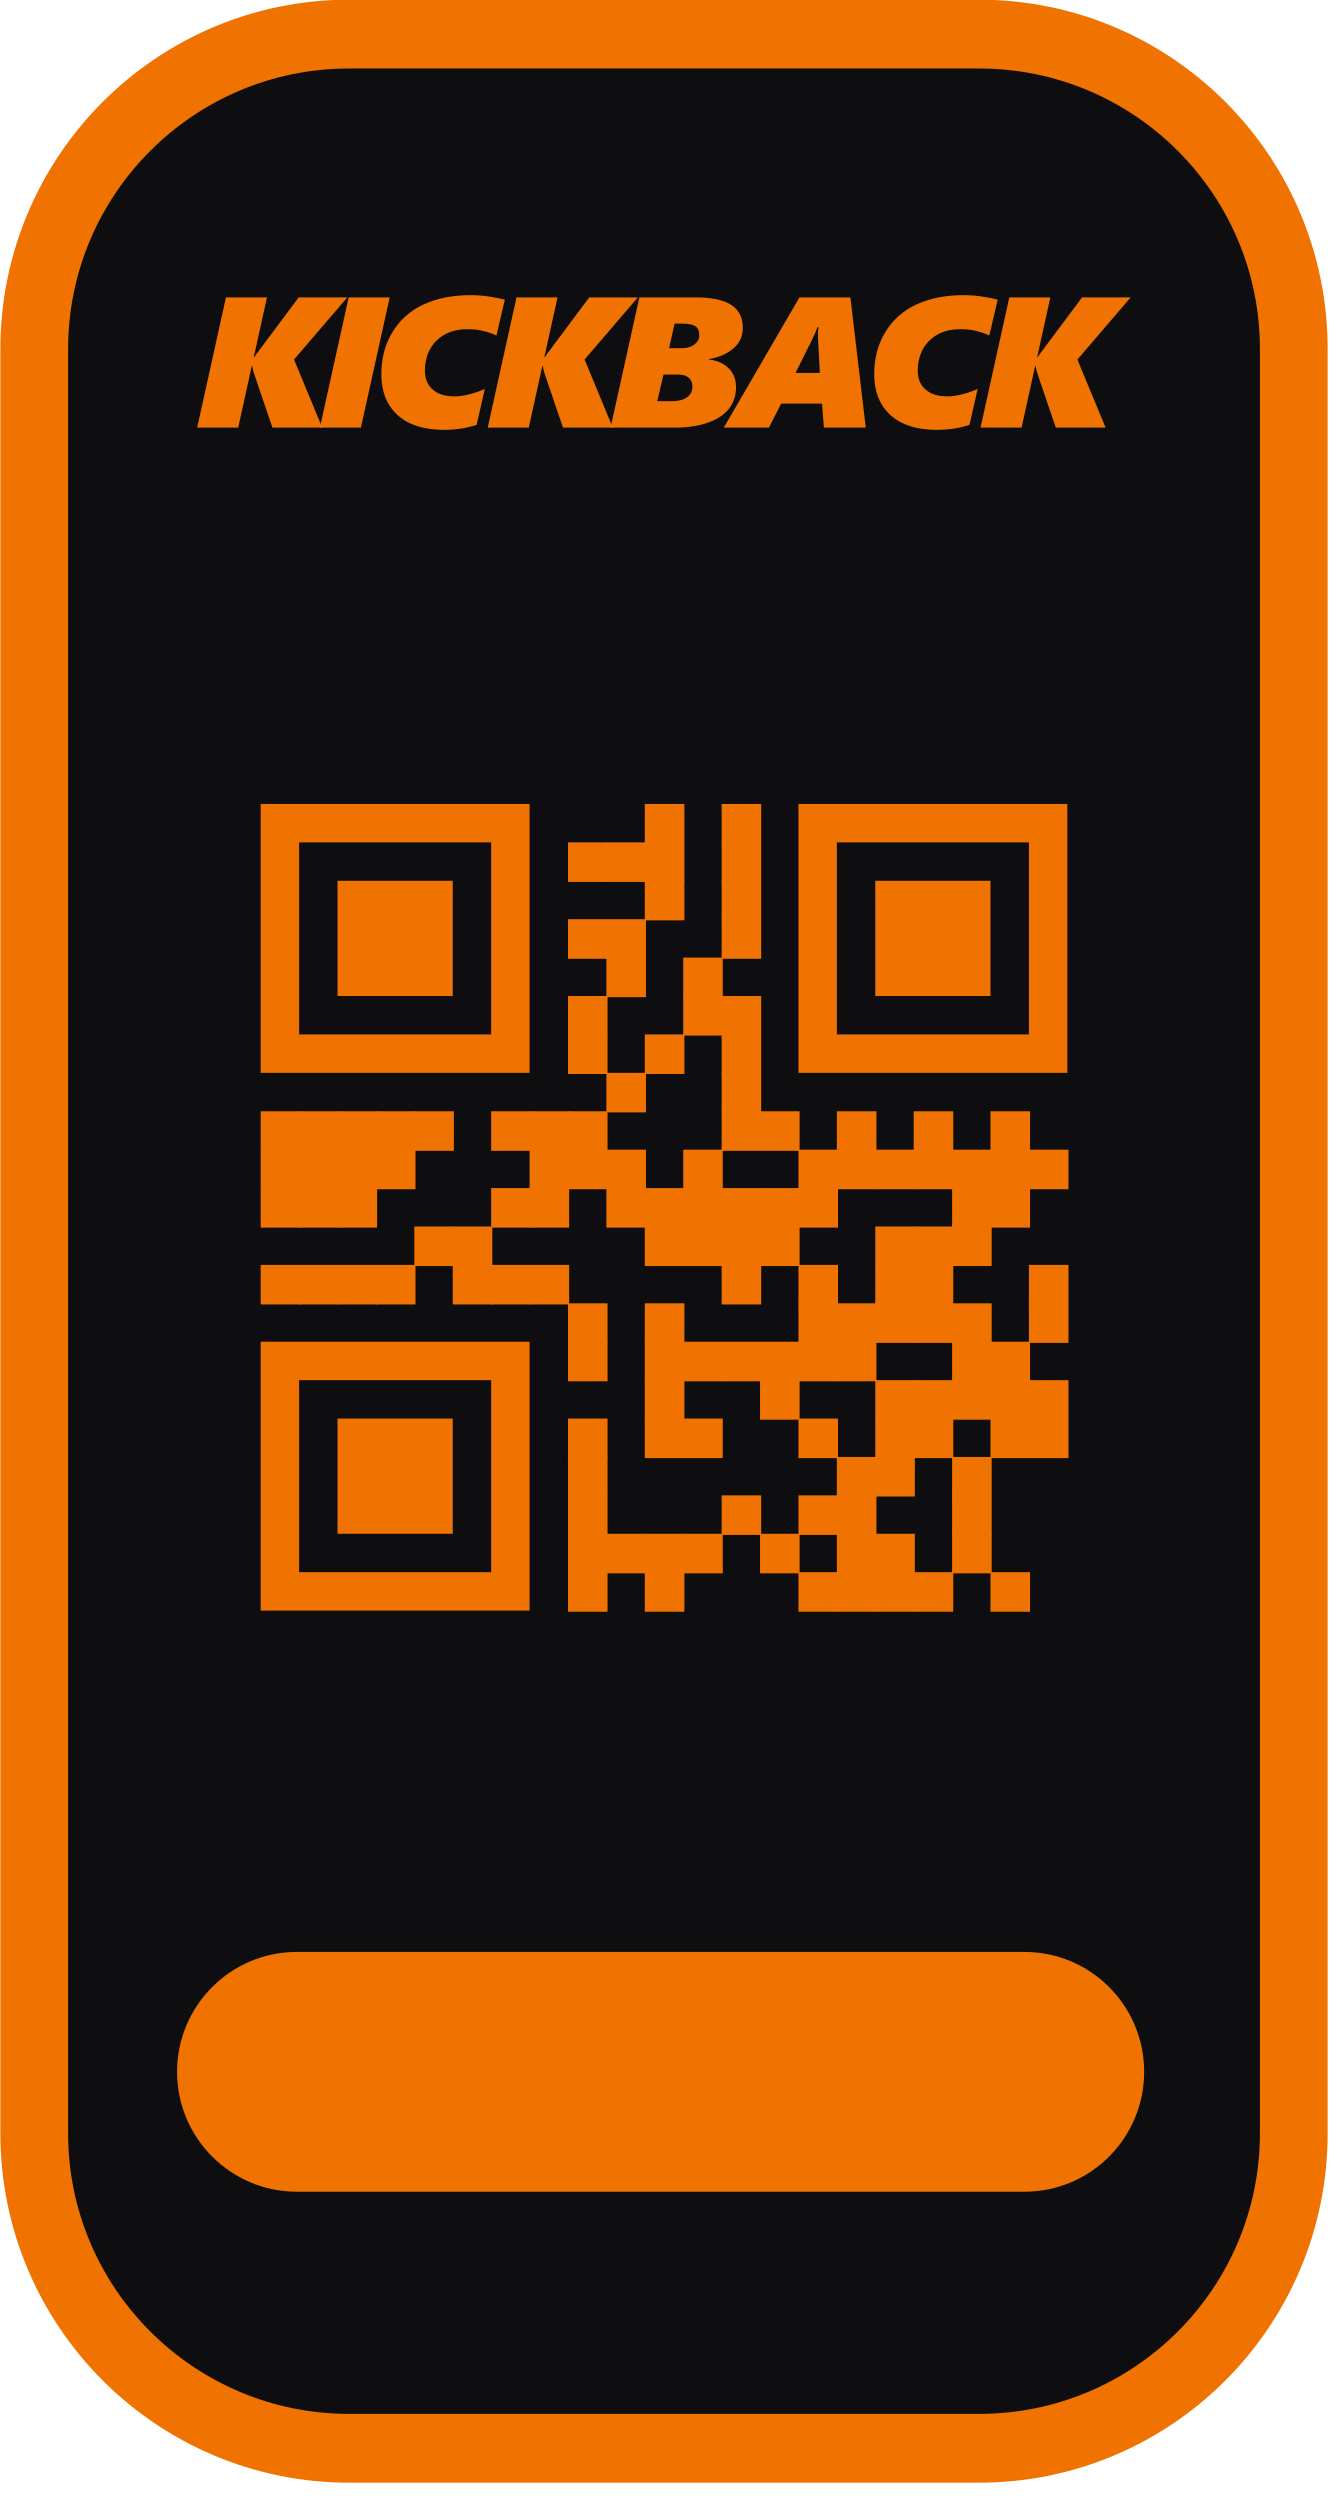
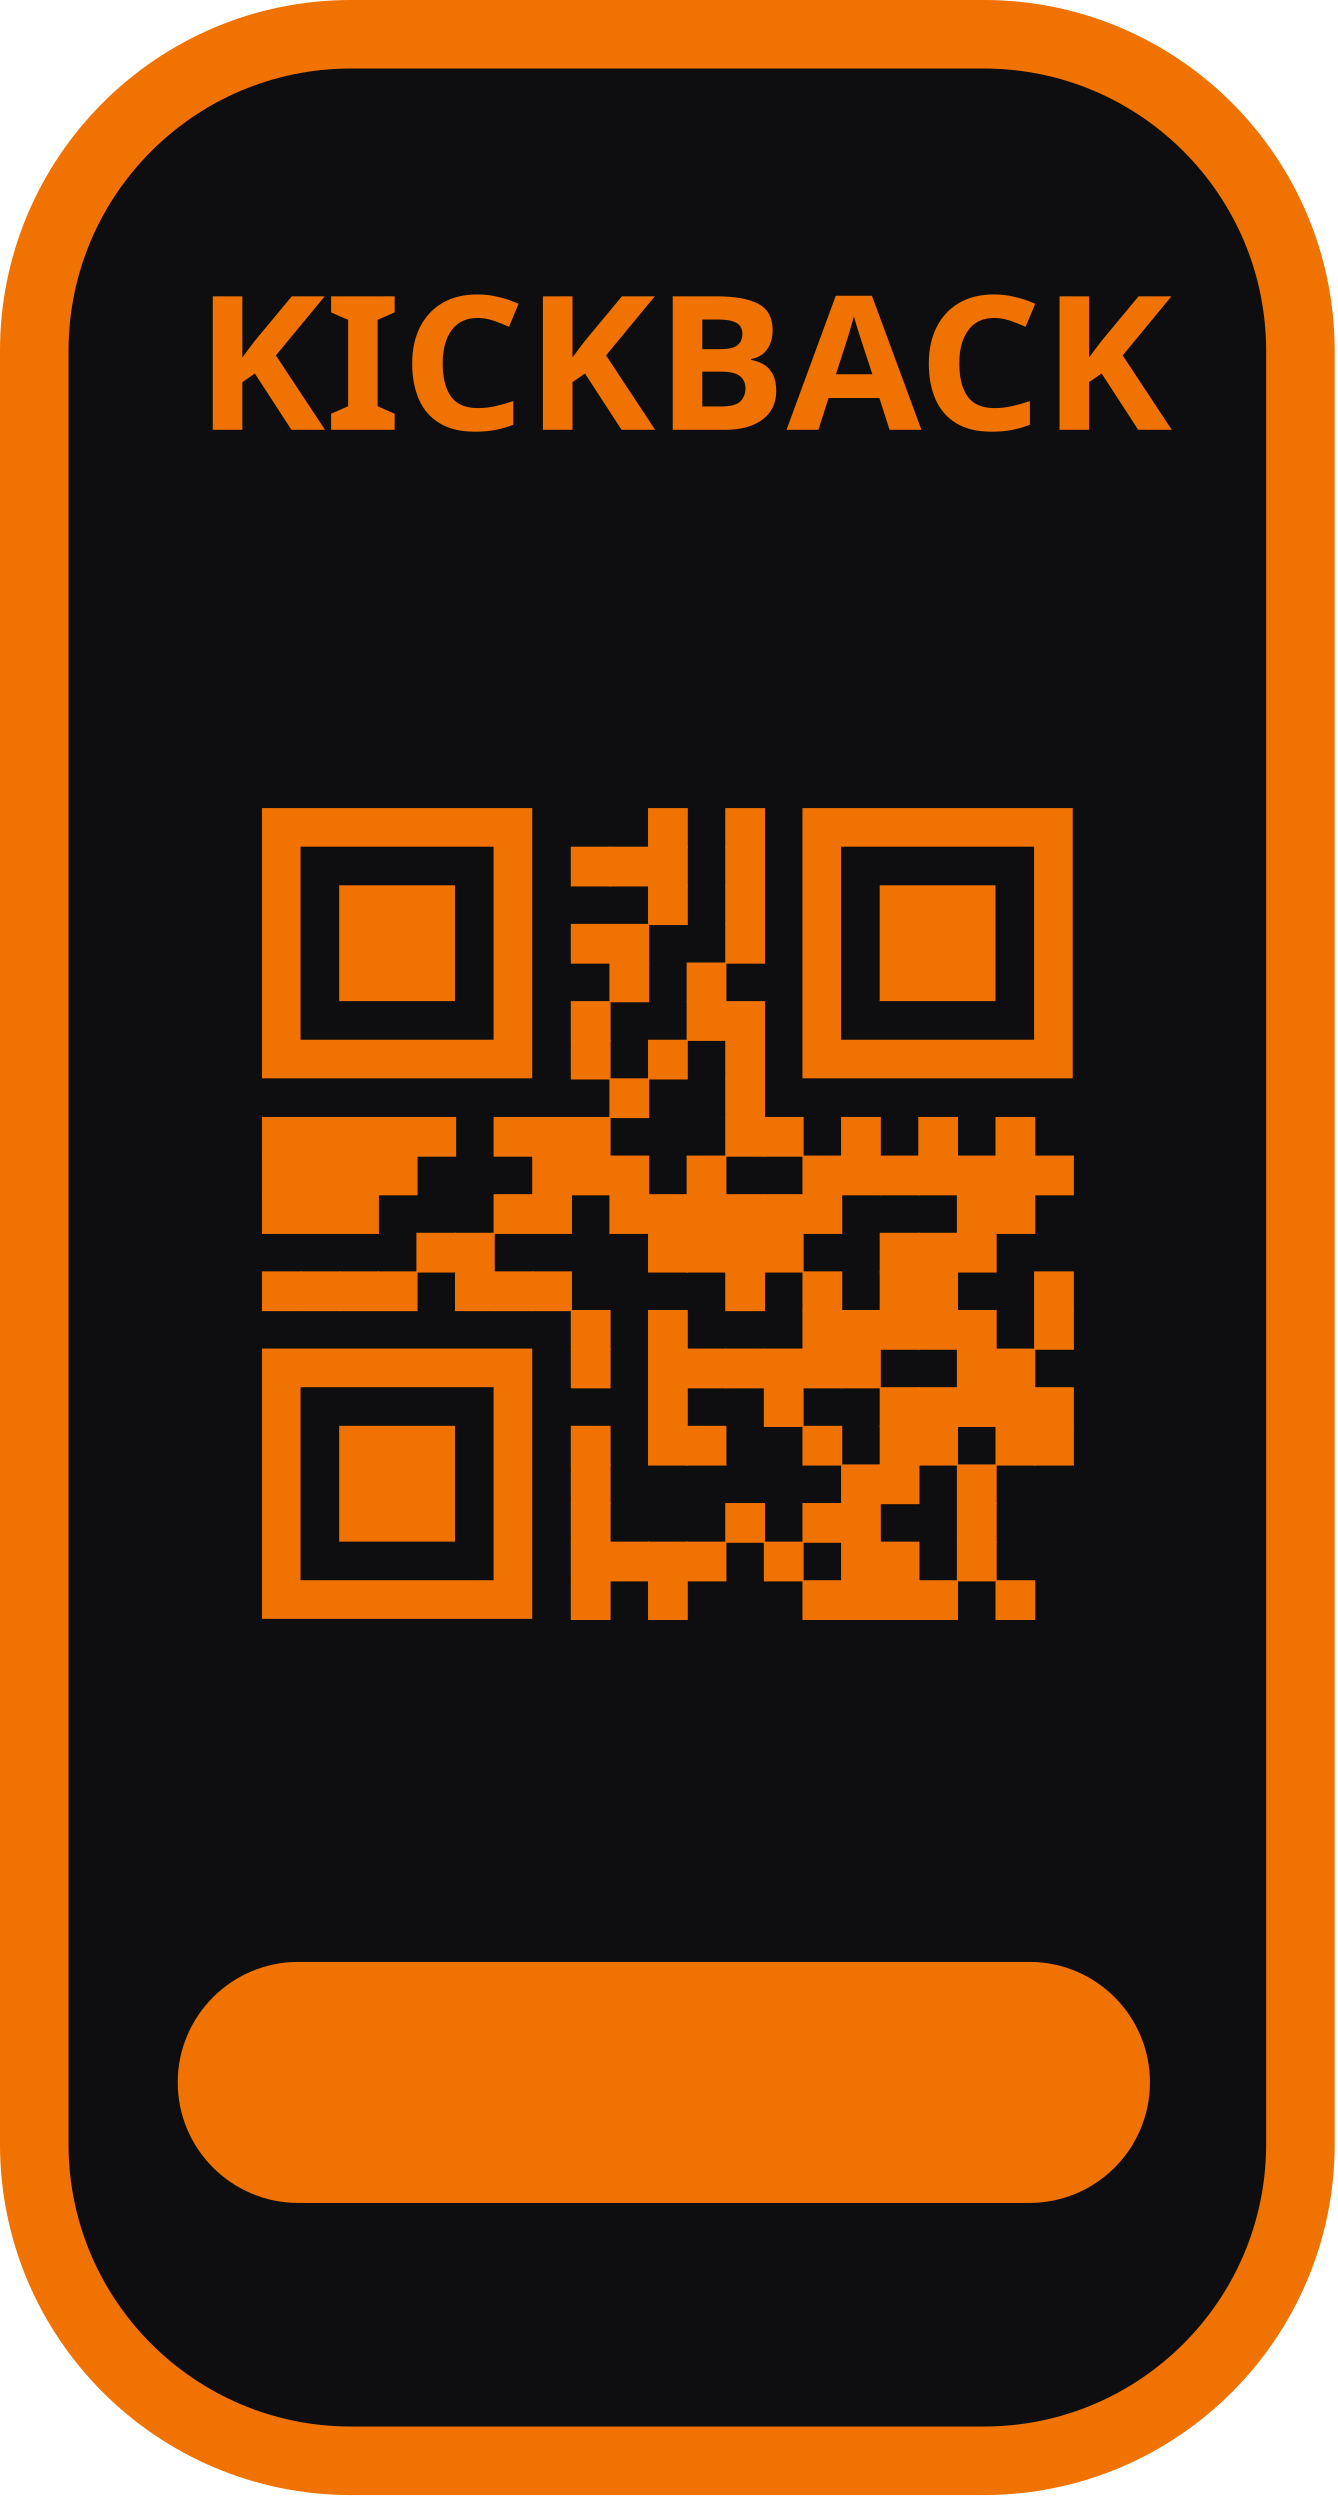
- <svg xmlns="http://www.w3.org/2000/svg" width="100%" height="100%" viewBox="0 0 59 110" version="1.1" xml:space="preserve" style="fill-rule:evenodd;clip-rule:evenodd;stroke-linecap:round;stroke-linejoin:round;stroke-miterlimit:1.5;">
-   <g transform="matrix(1,0,0,1,-1661.19,-556.536)">
-     <g transform="matrix(1,0,0,1,-24.1427,4.1987)">
-       <g transform="matrix(1,0,0,1,413.189,-26.4512)">
-         <g transform="matrix(1,0,0,1.01573,0,-13.304)">
-           <path d="M1329.07,598.042C1329.07,590.513 1322.87,584.4 1315.22,584.4L1287.5,584.4C1279.86,584.4 1273.65,590.513 1273.65,598.042L1273.65,675.337C1273.65,682.866 1279.86,688.979 1287.5,688.979L1315.22,688.979C1322.87,688.979 1329.07,682.866 1329.07,675.337L1329.07,598.042Z" style="fill:rgb(14,14,16);stroke:rgb(240,114,0);stroke-width:2.98px;" />
-         </g>
-         <g transform="matrix(1.01919,0,0,1.13464,-25.1787,-94.5666)">
-           <path d="M1322.29,673.795C1322.29,671.229 1319.98,669.146 1317.12,669.146L1285.71,669.146C1282.86,669.146 1280.54,671.229 1280.54,673.795C1280.54,676.361 1282.86,678.445 1285.71,678.445L1317.12,678.445C1319.98,678.445 1322.29,676.361 1322.29,673.795Z" style="fill:rgb(240,114,0);" />
-         </g>
-         <g id="static-qr-code-1b6e769e5fec1c3baebdc658b007c335.svg" transform="matrix(0.0704204,0,0,0.0704204,1301.36,631.909)">
-           <g transform="matrix(1,0,0,1,-300,-300)">
-             <rect x="0" y="0" width="600" height="600" style="fill:rgb(14,14,16);" />
-             <g>
-               <g transform="matrix(4.12,0,0,4.12,288,48)">
-                 <rect x="0" y="0" width="6" height="6" style="fill:rgb(240,114,0);" />
-               </g>
-               <g transform="matrix(4.12,0,0,4.12,336,48)">
-                 <rect x="0" y="0" width="6" height="6" style="fill:rgb(240,114,0);" />
-               </g>
-               <g transform="matrix(4.12,0,0,4.12,240,72)">
-                 <rect x="0" y="0" width="6" height="6" style="fill:rgb(240,114,0);" />
-               </g>
-               <g transform="matrix(4.12,0,0,4.12,264,72)">
-                 <rect x="0" y="0" width="6" height="6" style="fill:rgb(240,114,0);" />
-               </g>
-               <g transform="matrix(4.12,0,0,4.12,288,72)">
-                 <rect x="0" y="0" width="6" height="6" style="fill:rgb(240,114,0);" />
-               </g>
-               <g transform="matrix(4.12,0,0,4.12,336,72)">
-                 <rect x="0" y="0" width="6" height="6" style="fill:rgb(240,114,0);" />
-               </g>
-               <g transform="matrix(4.12,0,0,4.12,288,96)">
-                 <rect x="0" y="0" width="6" height="6" style="fill:rgb(240,114,0);" />
-               </g>
-               <g transform="matrix(4.12,0,0,4.12,336,96)">
-                 <rect x="0" y="0" width="6" height="6" style="fill:rgb(240,114,0);" />
-               </g>
-               <g transform="matrix(4.12,0,0,4.12,240,120)">
-                 <rect x="0" y="0" width="6" height="6" style="fill:rgb(240,114,0);" />
-               </g>
-               <g transform="matrix(4.12,0,0,4.12,264,120)">
-                 <rect x="0" y="0" width="6" height="6" style="fill:rgb(240,114,0);" />
-               </g>
-               <g transform="matrix(4.12,0,0,4.12,336,120)">
-                 <rect x="0" y="0" width="6" height="6" style="fill:rgb(240,114,0);" />
-               </g>
-               <g transform="matrix(4.12,0,0,4.12,264,144)">
-                 <rect x="0" y="0" width="6" height="6" style="fill:rgb(240,114,0);" />
-               </g>
-               <g transform="matrix(4.12,0,0,4.12,312,144)">
-                 <rect x="0" y="0" width="6" height="6" style="fill:rgb(240,114,0);" />
-               </g>
-               <g transform="matrix(4.12,0,0,4.12,240,168)">
-                 <rect x="0" y="0" width="6" height="6" style="fill:rgb(240,114,0);" />
-               </g>
-               <g transform="matrix(4.12,0,0,4.12,312,168)">
-                 <rect x="0" y="0" width="6" height="6" style="fill:rgb(240,114,0);" />
-               </g>
-               <g transform="matrix(4.12,0,0,4.12,336,168)">
-                 <rect x="0" y="0" width="6" height="6" style="fill:rgb(240,114,0);" />
-               </g>
-               <g transform="matrix(4.12,0,0,4.12,240,192)">
-                 <rect x="0" y="0" width="6" height="6" style="fill:rgb(240,114,0);" />
-               </g>
-               <g transform="matrix(4.12,0,0,4.12,288,192)">
-                 <rect x="0" y="0" width="6" height="6" style="fill:rgb(240,114,0);" />
-               </g>
-               <g transform="matrix(4.12,0,0,4.12,336,192)">
-                 <rect x="0" y="0" width="6" height="6" style="fill:rgb(240,114,0);" />
-               </g>
-               <g transform="matrix(4.12,0,0,4.12,264,216)">
-                 <rect x="0" y="0" width="6" height="6" style="fill:rgb(240,114,0);" />
-               </g>
-               <g transform="matrix(4.12,0,0,4.12,336,216)">
-                 <rect x="0" y="0" width="6" height="6" style="fill:rgb(240,114,0);" />
-               </g>
-               <g transform="matrix(4.12,0,0,4.12,48,240)">
-                 <rect x="0" y="0" width="6" height="6" style="fill:rgb(240,114,0);" />
-               </g>
-               <g transform="matrix(4.12,0,0,4.12,72,240)">
-                 <rect x="0" y="0" width="6" height="6" style="fill:rgb(240,114,0);" />
-               </g>
-               <g transform="matrix(4.12,0,0,4.12,96,240)">
-                 <rect x="0" y="0" width="6" height="6" style="fill:rgb(240,114,0);" />
-               </g>
-               <g transform="matrix(4.12,0,0,4.12,120,240)">
-                 <rect x="0" y="0" width="6" height="6" style="fill:rgb(240,114,0);" />
-               </g>
-               <g transform="matrix(4.12,0,0,4.12,144,240)">
-                 <rect x="0" y="0" width="6" height="6" style="fill:rgb(240,114,0);" />
-               </g>
-               <g transform="matrix(4.12,0,0,4.12,192,240)">
-                 <rect x="0" y="0" width="6" height="6" style="fill:rgb(240,114,0);" />
-               </g>
-               <g transform="matrix(4.12,0,0,4.12,216,240)">
-                 <rect x="0" y="0" width="6" height="6" style="fill:rgb(240,114,0);" />
-               </g>
-               <g transform="matrix(4.12,0,0,4.12,240,240)">
-                 <rect x="0" y="0" width="6" height="6" style="fill:rgb(240,114,0);" />
-               </g>
-               <g transform="matrix(4.12,0,0,4.12,336,240)">
-                 <rect x="0" y="0" width="6" height="6" style="fill:rgb(240,114,0);" />
-               </g>
-               <g transform="matrix(4.12,0,0,4.12,360,240)">
-                 <rect x="0" y="0" width="6" height="6" style="fill:rgb(240,114,0);" />
-               </g>
-               <g transform="matrix(4.12,0,0,4.12,408,240)">
-                 <rect x="0" y="0" width="6" height="6" style="fill:rgb(240,114,0);" />
-               </g>
-               <g transform="matrix(4.12,0,0,4.12,456,240)">
-                 <rect x="0" y="0" width="6" height="6" style="fill:rgb(240,114,0);" />
-               </g>
-               <g transform="matrix(4.12,0,0,4.12,504,240)">
-                 <rect x="0" y="0" width="6" height="6" style="fill:rgb(240,114,0);" />
-               </g>
-               <g transform="matrix(4.12,0,0,4.12,48,264)">
-                 <rect x="0" y="0" width="6" height="6" style="fill:rgb(240,114,0);" />
-               </g>
-               <g transform="matrix(4.12,0,0,4.12,72,264)">
-                 <rect x="0" y="0" width="6" height="6" style="fill:rgb(240,114,0);" />
-               </g>
-               <g transform="matrix(4.12,0,0,4.12,96,264)">
-                 <rect x="0" y="0" width="6" height="6" style="fill:rgb(240,114,0);" />
-               </g>
-               <g transform="matrix(4.12,0,0,4.12,120,264)">
-                 <rect x="0" y="0" width="6" height="6" style="fill:rgb(240,114,0);" />
-               </g>
-               <g transform="matrix(4.12,0,0,4.12,216,264)">
-                 <rect x="0" y="0" width="6" height="6" style="fill:rgb(240,114,0);" />
-               </g>
-               <g transform="matrix(4.12,0,0,4.12,240,264)">
-                 <rect x="0" y="0" width="6" height="6" style="fill:rgb(240,114,0);" />
-               </g>
-               <g transform="matrix(4.12,0,0,4.12,264,264)">
-                 <rect x="0" y="0" width="6" height="6" style="fill:rgb(240,114,0);" />
-               </g>
-               <g transform="matrix(4.12,0,0,4.12,312,264)">
-                 <rect x="0" y="0" width="6" height="6" style="fill:rgb(240,114,0);" />
-               </g>
-               <g transform="matrix(4.12,0,0,4.12,384,264)">
-                 <rect x="0" y="0" width="6" height="6" style="fill:rgb(240,114,0);" />
-               </g>
-               <g transform="matrix(4.12,0,0,4.12,408,264)">
-                 <rect x="0" y="0" width="6" height="6" style="fill:rgb(240,114,0);" />
-               </g>
-               <g transform="matrix(4.12,0,0,4.12,432,264)">
-                 <rect x="0" y="0" width="6" height="6" style="fill:rgb(240,114,0);" />
-               </g>
-               <g transform="matrix(4.12,0,0,4.12,456,264)">
-                 <rect x="0" y="0" width="6" height="6" style="fill:rgb(240,114,0);" />
-               </g>
-               <g transform="matrix(4.12,0,0,4.12,480,264)">
-                 <rect x="0" y="0" width="6" height="6" style="fill:rgb(240,114,0);" />
-               </g>
-               <g transform="matrix(4.12,0,0,4.12,504,264)">
-                 <rect x="0" y="0" width="6" height="6" style="fill:rgb(240,114,0);" />
-               </g>
-               <g transform="matrix(4.12,0,0,4.12,528,264)">
-                 <rect x="0" y="0" width="6" height="6" style="fill:rgb(240,114,0);" />
-               </g>
-               <g transform="matrix(4.12,0,0,4.12,48,288)">
-                 <rect x="0" y="0" width="6" height="6" style="fill:rgb(240,114,0);" />
-               </g>
-               <g transform="matrix(4.12,0,0,4.12,72,288)">
-                 <rect x="0" y="0" width="6" height="6" style="fill:rgb(240,114,0);" />
-               </g>
-               <g transform="matrix(4.12,0,0,4.12,96,288)">
-                 <rect x="0" y="0" width="6" height="6" style="fill:rgb(240,114,0);" />
-               </g>
-               <g transform="matrix(4.12,0,0,4.12,192,288)">
-                 <rect x="0" y="0" width="6" height="6" style="fill:rgb(240,114,0);" />
-               </g>
-               <g transform="matrix(4.12,0,0,4.12,216,288)">
-                 <rect x="0" y="0" width="6" height="6" style="fill:rgb(240,114,0);" />
-               </g>
-               <g transform="matrix(4.12,0,0,4.12,264,288)">
-                 <rect x="0" y="0" width="6" height="6" style="fill:rgb(240,114,0);" />
-               </g>
-               <g transform="matrix(4.12,0,0,4.12,288,288)">
-                 <rect x="0" y="0" width="6" height="6" style="fill:rgb(240,114,0);" />
-               </g>
-               <g transform="matrix(4.12,0,0,4.12,312,288)">
-                 <rect x="0" y="0" width="6" height="6" style="fill:rgb(240,114,0);" />
-               </g>
-               <g transform="matrix(4.12,0,0,4.12,336,288)">
-                 <rect x="0" y="0" width="6" height="6" style="fill:rgb(240,114,0);" />
-               </g>
-               <g transform="matrix(4.12,0,0,4.12,360,288)">
-                 <rect x="0" y="0" width="6" height="6" style="fill:rgb(240,114,0);" />
-               </g>
-               <g transform="matrix(4.12,0,0,4.12,384,288)">
-                 <rect x="0" y="0" width="6" height="6" style="fill:rgb(240,114,0);" />
-               </g>
-               <g transform="matrix(4.12,0,0,4.12,480,288)">
-                 <rect x="0" y="0" width="6" height="6" style="fill:rgb(240,114,0);" />
-               </g>
-               <g transform="matrix(4.12,0,0,4.12,504,288)">
-                 <rect x="0" y="0" width="6" height="6" style="fill:rgb(240,114,0);" />
-               </g>
-               <g transform="matrix(4.12,0,0,4.12,144,312)">
-                 <rect x="0" y="0" width="6" height="6" style="fill:rgb(240,114,0);" />
-               </g>
-               <g transform="matrix(4.12,0,0,4.12,168,312)">
-                 <rect x="0" y="0" width="6" height="6" style="fill:rgb(240,114,0);" />
-               </g>
-               <g transform="matrix(4.12,0,0,4.12,288,312)">
-                 <rect x="0" y="0" width="6" height="6" style="fill:rgb(240,114,0);" />
-               </g>
-               <g transform="matrix(4.12,0,0,4.12,312,312)">
-                 <rect x="0" y="0" width="6" height="6" style="fill:rgb(240,114,0);" />
-               </g>
-               <g transform="matrix(4.12,0,0,4.12,336,312)">
-                 <rect x="0" y="0" width="6" height="6" style="fill:rgb(240,114,0);" />
-               </g>
-               <g transform="matrix(4.12,0,0,4.12,360,312)">
-                 <rect x="0" y="0" width="6" height="6" style="fill:rgb(240,114,0);" />
-               </g>
-               <g transform="matrix(4.12,0,0,4.12,432,312)">
-                 <rect x="0" y="0" width="6" height="6" style="fill:rgb(240,114,0);" />
-               </g>
-               <g transform="matrix(4.12,0,0,4.12,456,312)">
-                 <rect x="0" y="0" width="6" height="6" style="fill:rgb(240,114,0);" />
-               </g>
-               <g transform="matrix(4.12,0,0,4.12,480,312)">
-                 <rect x="0" y="0" width="6" height="6" style="fill:rgb(240,114,0);" />
-               </g>
-               <g transform="matrix(4.12,0,0,4.12,48,336)">
-                 <rect x="0" y="0" width="6" height="6" style="fill:rgb(240,114,0);" />
-               </g>
-               <g transform="matrix(4.12,0,0,4.12,72,336)">
-                 <rect x="0" y="0" width="6" height="6" style="fill:rgb(240,114,0);" />
-               </g>
-               <g transform="matrix(4.12,0,0,4.12,96,336)">
-                 <rect x="0" y="0" width="6" height="6" style="fill:rgb(240,114,0);" />
-               </g>
-               <g transform="matrix(4.12,0,0,4.12,120,336)">
-                 <rect x="0" y="0" width="6" height="6" style="fill:rgb(240,114,0);" />
-               </g>
-               <g transform="matrix(4.12,0,0,4.12,168,336)">
-                 <rect x="0" y="0" width="6" height="6" style="fill:rgb(240,114,0);" />
-               </g>
-               <g transform="matrix(4.12,0,0,4.12,192,336)">
-                 <rect x="0" y="0" width="6" height="6" style="fill:rgb(240,114,0);" />
-               </g>
-               <g transform="matrix(4.12,0,0,4.12,216,336)">
-                 <rect x="0" y="0" width="6" height="6" style="fill:rgb(240,114,0);" />
-               </g>
-               <g transform="matrix(4.12,0,0,4.12,336,336)">
-                 <rect x="0" y="0" width="6" height="6" style="fill:rgb(240,114,0);" />
-               </g>
-               <g transform="matrix(4.12,0,0,4.12,384,336)">
-                 <rect x="0" y="0" width="6" height="6" style="fill:rgb(240,114,0);" />
-               </g>
-               <g transform="matrix(4.12,0,0,4.12,432,336)">
-                 <rect x="0" y="0" width="6" height="6" style="fill:rgb(240,114,0);" />
-               </g>
-               <g transform="matrix(4.12,0,0,4.12,456,336)">
-                 <rect x="0" y="0" width="6" height="6" style="fill:rgb(240,114,0);" />
-               </g>
-               <g transform="matrix(4.12,0,0,4.12,528,336)">
-                 <rect x="0" y="0" width="6" height="6" style="fill:rgb(240,114,0);" />
-               </g>
-               <g transform="matrix(4.12,0,0,4.12,240,360)">
-                 <rect x="0" y="0" width="6" height="6" style="fill:rgb(240,114,0);" />
-               </g>
-               <g transform="matrix(4.12,0,0,4.12,288,360)">
-                 <rect x="0" y="0" width="6" height="6" style="fill:rgb(240,114,0);" />
-               </g>
-               <g transform="matrix(4.12,0,0,4.12,384,360)">
-                 <rect x="0" y="0" width="6" height="6" style="fill:rgb(240,114,0);" />
-               </g>
-               <g transform="matrix(4.12,0,0,4.12,408,360)">
-                 <rect x="0" y="0" width="6" height="6" style="fill:rgb(240,114,0);" />
-               </g>
-               <g transform="matrix(4.12,0,0,4.12,432,360)">
-                 <rect x="0" y="0" width="6" height="6" style="fill:rgb(240,114,0);" />
-               </g>
-               <g transform="matrix(4.12,0,0,4.12,456,360)">
-                 <rect x="0" y="0" width="6" height="6" style="fill:rgb(240,114,0);" />
-               </g>
-               <g transform="matrix(4.12,0,0,4.12,480,360)">
-                 <rect x="0" y="0" width="6" height="6" style="fill:rgb(240,114,0);" />
-               </g>
-               <g transform="matrix(4.12,0,0,4.12,528,360)">
-                 <rect x="0" y="0" width="6" height="6" style="fill:rgb(240,114,0);" />
-               </g>
-               <g transform="matrix(4.12,0,0,4.12,240,384)">
-                 <rect x="0" y="0" width="6" height="6" style="fill:rgb(240,114,0);" />
-               </g>
-               <g transform="matrix(4.12,0,0,4.12,288,384)">
-                 <rect x="0" y="0" width="6" height="6" style="fill:rgb(240,114,0);" />
-               </g>
-               <g transform="matrix(4.12,0,0,4.12,312,384)">
-                 <rect x="0" y="0" width="6" height="6" style="fill:rgb(240,114,0);" />
-               </g>
-               <g transform="matrix(4.12,0,0,4.12,336,384)">
-                 <rect x="0" y="0" width="6" height="6" style="fill:rgb(240,114,0);" />
-               </g>
-               <g transform="matrix(4.12,0,0,4.12,360,384)">
-                 <rect x="0" y="0" width="6" height="6" style="fill:rgb(240,114,0);" />
-               </g>
-               <g transform="matrix(4.12,0,0,4.12,384,384)">
-                 <rect x="0" y="0" width="6" height="6" style="fill:rgb(240,114,0);" />
-               </g>
-               <g transform="matrix(4.12,0,0,4.12,408,384)">
-                 <rect x="0" y="0" width="6" height="6" style="fill:rgb(240,114,0);" />
-               </g>
-               <g transform="matrix(4.12,0,0,4.12,480,384)">
-                 <rect x="0" y="0" width="6" height="6" style="fill:rgb(240,114,0);" />
-               </g>
-               <g transform="matrix(4.12,0,0,4.12,504,384)">
-                 <rect x="0" y="0" width="6" height="6" style="fill:rgb(240,114,0);" />
-               </g>
-               <g transform="matrix(4.12,0,0,4.12,288,408)">
-                 <rect x="0" y="0" width="6" height="6" style="fill:rgb(240,114,0);" />
-               </g>
-               <g transform="matrix(4.12,0,0,4.12,360,408)">
-                 <rect x="0" y="0" width="6" height="6" style="fill:rgb(240,114,0);" />
-               </g>
-               <g transform="matrix(4.12,0,0,4.12,432,408)">
-                 <rect x="0" y="0" width="6" height="6" style="fill:rgb(240,114,0);" />
-               </g>
-               <g transform="matrix(4.12,0,0,4.12,456,408)">
-                 <rect x="0" y="0" width="6" height="6" style="fill:rgb(240,114,0);" />
-               </g>
-               <g transform="matrix(4.12,0,0,4.12,480,408)">
-                 <rect x="0" y="0" width="6" height="6" style="fill:rgb(240,114,0);" />
-               </g>
-               <g transform="matrix(4.12,0,0,4.12,504,408)">
-                 <rect x="0" y="0" width="6" height="6" style="fill:rgb(240,114,0);" />
-               </g>
-               <g transform="matrix(4.12,0,0,4.12,528,408)">
-                 <rect x="0" y="0" width="6" height="6" style="fill:rgb(240,114,0);" />
-               </g>
-               <g transform="matrix(4.12,0,0,4.12,240,432)">
-                 <rect x="0" y="0" width="6" height="6" style="fill:rgb(240,114,0);" />
-               </g>
-               <g transform="matrix(4.12,0,0,4.12,288,432)">
-                 <rect x="0" y="0" width="6" height="6" style="fill:rgb(240,114,0);" />
-               </g>
-               <g transform="matrix(4.12,0,0,4.12,312,432)">
-                 <rect x="0" y="0" width="6" height="6" style="fill:rgb(240,114,0);" />
-               </g>
-               <g transform="matrix(4.12,0,0,4.12,384,432)">
-                 <rect x="0" y="0" width="6" height="6" style="fill:rgb(240,114,0);" />
-               </g>
-               <g transform="matrix(4.12,0,0,4.12,432,432)">
-                 <rect x="0" y="0" width="6" height="6" style="fill:rgb(240,114,0);" />
-               </g>
-               <g transform="matrix(4.12,0,0,4.12,456,432)">
-                 <rect x="0" y="0" width="6" height="6" style="fill:rgb(240,114,0);" />
-               </g>
-               <g transform="matrix(4.12,0,0,4.12,504,432)">
-                 <rect x="0" y="0" width="6" height="6" style="fill:rgb(240,114,0);" />
-               </g>
-               <g transform="matrix(4.12,0,0,4.12,528,432)">
-                 <rect x="0" y="0" width="6" height="6" style="fill:rgb(240,114,0);" />
-               </g>
-               <g transform="matrix(4.12,0,0,4.12,240,456)">
-                 <rect x="0" y="0" width="6" height="6" style="fill:rgb(240,114,0);" />
-               </g>
-               <g transform="matrix(4.12,0,0,4.12,408,456)">
-                 <rect x="0" y="0" width="6" height="6" style="fill:rgb(240,114,0);" />
-               </g>
-               <g transform="matrix(4.12,0,0,4.12,432,456)">
-                 <rect x="0" y="0" width="6" height="6" style="fill:rgb(240,114,0);" />
-               </g>
-               <g transform="matrix(4.12,0,0,4.12,480,456)">
-                 <rect x="0" y="0" width="6" height="6" style="fill:rgb(240,114,0);" />
-               </g>
-               <g transform="matrix(4.12,0,0,4.12,240,480)">
-                 <rect x="0" y="0" width="6" height="6" style="fill:rgb(240,114,0);" />
-               </g>
-               <g transform="matrix(4.12,0,0,4.12,336,480)">
-                 <rect x="0" y="0" width="6" height="6" style="fill:rgb(240,114,0);" />
-               </g>
-               <g transform="matrix(4.12,0,0,4.12,384,480)">
-                 <rect x="0" y="0" width="6" height="6" style="fill:rgb(240,114,0);" />
-               </g>
-               <g transform="matrix(4.12,0,0,4.12,408,480)">
-                 <rect x="0" y="0" width="6" height="6" style="fill:rgb(240,114,0);" />
-               </g>
-               <g transform="matrix(4.12,0,0,4.12,480,480)">
-                 <rect x="0" y="0" width="6" height="6" style="fill:rgb(240,114,0);" />
-               </g>
-               <g transform="matrix(4.12,0,0,4.12,240,504)">
-                 <rect x="0" y="0" width="6" height="6" style="fill:rgb(240,114,0);" />
-               </g>
-               <g transform="matrix(4.12,0,0,4.12,264,504)">
-                 <rect x="0" y="0" width="6" height="6" style="fill:rgb(240,114,0);" />
-               </g>
-               <g transform="matrix(4.12,0,0,4.12,288,504)">
-                 <rect x="0" y="0" width="6" height="6" style="fill:rgb(240,114,0);" />
-               </g>
-               <g transform="matrix(4.12,0,0,4.12,312,504)">
-                 <rect x="0" y="0" width="6" height="6" style="fill:rgb(240,114,0);" />
-               </g>
-               <g transform="matrix(4.12,0,0,4.12,360,504)">
-                 <rect x="0" y="0" width="6" height="6" style="fill:rgb(240,114,0);" />
-               </g>
-               <g transform="matrix(4.12,0,0,4.12,408,504)">
-                 <rect x="0" y="0" width="6" height="6" style="fill:rgb(240,114,0);" />
-               </g>
-               <g transform="matrix(4.12,0,0,4.12,432,504)">
-                 <rect x="0" y="0" width="6" height="6" style="fill:rgb(240,114,0);" />
-               </g>
-               <g transform="matrix(4.12,0,0,4.12,480,504)">
-                 <rect x="0" y="0" width="6" height="6" style="fill:rgb(240,114,0);" />
-               </g>
-               <g transform="matrix(4.12,0,0,4.12,240,528)">
-                 <rect x="0" y="0" width="6" height="6" style="fill:rgb(240,114,0);" />
-               </g>
-               <g transform="matrix(4.12,0,0,4.12,288,528)">
-                 <rect x="0" y="0" width="6" height="6" style="fill:rgb(240,114,0);" />
-               </g>
-               <g transform="matrix(4.12,0,0,4.12,384,528)">
-                 <rect x="0" y="0" width="6" height="6" style="fill:rgb(240,114,0);" />
-               </g>
-               <g transform="matrix(4.12,0,0,4.12,408,528)">
-                 <rect x="0" y="0" width="6" height="6" style="fill:rgb(240,114,0);" />
-               </g>
-               <g transform="matrix(4.12,0,0,4.12,432,528)">
-                 <rect x="0" y="0" width="6" height="6" style="fill:rgb(240,114,0);" />
-               </g>
-               <g transform="matrix(4.12,0,0,4.12,456,528)">
-                 <rect x="0" y="0" width="6" height="6" style="fill:rgb(240,114,0);" />
-               </g>
-               <g transform="matrix(4.12,0,0,4.12,504,528)">
-                 <rect x="0" y="0" width="6" height="6" style="fill:rgb(240,114,0);" />
-               </g>
-               <g transform="matrix(12,0,0,12,48,48)">
-                 <g>
-                   <path d="M0,0L0,14L14,14L14,0L0,0ZM12,12L2,12L2,2L12,2L12,12Z" style="fill:rgb(240,114,0);fill-rule:nonzero;" />
-                 </g>
-               </g>
-               <g transform="matrix(12,0,0,12,384,48)">
-                 <g>
-                   <path d="M0,0L0,14L14,14L14,0L0,0ZM12,12L2,12L2,2L12,2L12,12Z" style="fill:rgb(240,114,0);fill-rule:nonzero;" />
-                 </g>
-               </g>
-               <g transform="matrix(12,0,0,12,48,384)">
-                 <g>
-                   <path d="M0,0L0,14L14,14L14,0L0,0ZM12,12L2,12L2,2L12,2L12,12Z" style="fill:rgb(240,114,0);fill-rule:nonzero;" />
-                 </g>
-               </g>
-               <g transform="matrix(12,0,0,12,96,96)">
-                 <g>
-                   <rect x="0" y="0" width="6" height="6" style="fill:rgb(240,114,0);" />
-                 </g>
-               </g>
-               <g transform="matrix(12,0,0,12,432,96)">
-                 <g>
-                   <rect x="0" y="0" width="6" height="6" style="fill:rgb(240,114,0);" />
-                 </g>
-               </g>
-               <g transform="matrix(12,0,0,12,96,432)">
-                 <g>
-                   <rect x="0" y="0" width="6" height="6" style="fill:rgb(240,114,0);" />
-                 </g>
-               </g>
-             </g>
+ <svg xmlns="http://www.w3.org/2000/svg" width="100%" height="100%" viewBox="0 0 244 456" version="1.1" xml:space="preserve" style="fill-rule:evenodd;clip-rule:evenodd;stroke-linecap:round;stroke-linejoin:round;stroke-miterlimit:1.5;">
+   <g>
+     <g>
+       <path d="M237.194,63.986c0,-31.865 -25.87,-57.736 -57.736,-57.736l-115.472,0c-31.865,0 -57.736,25.871 -57.736,57.736l0,327.126c0,31.866 25.871,57.736 57.736,57.736l115.472,0c31.866,0 57.736,-25.87 57.736,-57.736l0,-327.126Z" style="fill:#0e0e10;stroke:#f07200;stroke-width:12.5px;" />
+       <path d="M209.748,379.834c-0,-12.132 -9.85,-21.982 -21.982,-21.982l-133.367,0c-12.132,0 -21.982,9.85 -21.982,21.982c0,12.132 9.85,21.981 21.982,21.981l133.367,0c12.132,0 21.982,-9.849 21.982,-21.981Z" style="fill:#f07200;" />
+       <rect x="33.697" y="133.31" width="176.051" height="176.051" style="fill:#0e0e10;" />
+       <g>
+         <g>
+           <rect x="118.201" y="147.395" width="7.253" height="7.253" style="fill:#f07200;" />
+         </g>
+         <g>
+           <rect x="132.285" y="147.395" width="7.253" height="7.253" style="fill:#f07200;" />
+         </g>
+         <g>
+           <rect x="104.117" y="154.437" width="7.253" height="7.253" style="fill:#f07200;" />
+         </g>
+         <g>
+           <rect x="111.159" y="154.437" width="7.253" height="7.253" style="fill:#f07200;" />
+         </g>
+         <g>
+           <rect x="118.201" y="154.437" width="7.253" height="7.253" style="fill:#f07200;" />
+         </g>
+         <g>
+           <rect x="132.285" y="154.437" width="7.253" height="7.253" style="fill:#f07200;" />
+         </g>
+         <g>
+           <rect x="118.201" y="161.479" width="7.253" height="7.253" style="fill:#f07200;" />
+         </g>
+         <g>
+           <rect x="132.285" y="161.479" width="7.253" height="7.253" style="fill:#f07200;" />
+         </g>
+         <g>
+           <rect x="104.117" y="168.521" width="7.253" height="7.253" style="fill:#f07200;" />
+         </g>
+         <g>
+           <rect x="111.159" y="168.521" width="7.253" height="7.253" style="fill:#f07200;" />
+         </g>
+         <g>
+           <rect x="132.285" y="168.521" width="7.253" height="7.253" style="fill:#f07200;" />
+         </g>
+         <g>
+           <rect x="111.159" y="175.563" width="7.253" height="7.253" style="fill:#f07200;" />
+         </g>
+         <g>
+           <rect x="125.243" y="175.563" width="7.253" height="7.253" style="fill:#f07200;" />
+         </g>
+         <g>
+           <rect x="104.117" y="182.605" width="7.253" height="7.253" style="fill:#f07200;" />
+         </g>
+         <g>
+           <rect x="125.243" y="182.605" width="7.253" height="7.253" style="fill:#f07200;" />
+         </g>
+         <g>
+           <rect x="132.285" y="182.605" width="7.253" height="7.253" style="fill:#f07200;" />
+         </g>
+         <g>
+           <rect x="104.117" y="189.647" width="7.253" height="7.253" style="fill:#f07200;" />
+         </g>
+         <g>
+           <rect x="118.201" y="189.647" width="7.253" height="7.253" style="fill:#f07200;" />
+         </g>
+         <g>
+           <rect x="132.285" y="189.647" width="7.253" height="7.253" style="fill:#f07200;" />
+         </g>
+         <g>
+           <rect x="111.159" y="196.689" width="7.253" height="7.253" style="fill:#f07200;" />
+         </g>
+         <g>
+           <rect x="132.285" y="196.689" width="7.253" height="7.253" style="fill:#f07200;" />
+         </g>
+         <g>
+           <rect x="47.781" y="203.731" width="7.253" height="7.253" style="fill:#f07200;" />
+         </g>
+         <g>
+           <rect x="54.823" y="203.731" width="7.253" height="7.253" style="fill:#f07200;" />
+         </g>
+         <g>
+           <rect x="61.865" y="203.731" width="7.253" height="7.253" style="fill:#f07200;" />
+         </g>
+         <g>
+           <rect x="68.907" y="203.731" width="7.253" height="7.253" style="fill:#f07200;" />
+         </g>
+         <g>
+           <rect x="75.949" y="203.731" width="7.253" height="7.253" style="fill:#f07200;" />
+         </g>
+         <g>
+           <rect x="90.033" y="203.731" width="7.253" height="7.253" style="fill:#f07200;" />
+         </g>
+         <g>
+           <rect x="97.075" y="203.731" width="7.253" height="7.253" style="fill:#f07200;" />
+         </g>
+         <g>
+           <rect x="104.117" y="203.731" width="7.253" height="7.253" style="fill:#f07200;" />
+         </g>
+         <g>
+           <rect x="132.285" y="203.731" width="7.253" height="7.253" style="fill:#f07200;" />
+         </g>
+         <g>
+           <rect x="139.327" y="203.731" width="7.253" height="7.253" style="fill:#f07200;" />
+         </g>
+         <g>
+           <rect x="153.411" y="203.731" width="7.253" height="7.253" style="fill:#f07200;" />
+         </g>
+         <g>
+           <rect x="167.495" y="203.731" width="7.253" height="7.253" style="fill:#f07200;" />
+         </g>
+         <g>
+           <rect x="181.58" y="203.731" width="7.253" height="7.253" style="fill:#f07200;" />
+         </g>
+         <g>
+           <rect x="47.781" y="210.773" width="7.253" height="7.253" style="fill:#f07200;" />
+         </g>
+         <g>
+           <rect x="54.823" y="210.773" width="7.253" height="7.253" style="fill:#f07200;" />
+         </g>
+         <g>
+           <rect x="61.865" y="210.773" width="7.253" height="7.253" style="fill:#f07200;" />
+         </g>
+         <g>
+           <rect x="68.907" y="210.773" width="7.253" height="7.253" style="fill:#f07200;" />
+         </g>
+         <g>
+           <rect x="97.075" y="210.773" width="7.253" height="7.253" style="fill:#f07200;" />
+         </g>
+         <g>
+           <rect x="104.117" y="210.773" width="7.253" height="7.253" style="fill:#f07200;" />
+         </g>
+         <g>
+           <rect x="111.159" y="210.773" width="7.253" height="7.253" style="fill:#f07200;" />
+         </g>
+         <g>
+           <rect x="125.243" y="210.773" width="7.253" height="7.253" style="fill:#f07200;" />
+         </g>
+         <g>
+           <rect x="146.369" y="210.773" width="7.253" height="7.253" style="fill:#f07200;" />
+         </g>
+         <g>
+           <rect x="153.411" y="210.773" width="7.253" height="7.253" style="fill:#f07200;" />
+         </g>
+         <g>
+           <rect x="160.453" y="210.773" width="7.253" height="7.253" style="fill:#f07200;" />
+         </g>
+         <g>
+           <rect x="167.495" y="210.773" width="7.253" height="7.253" style="fill:#f07200;" />
+         </g>
+         <g>
+           <rect x="174.537" y="210.773" width="7.253" height="7.253" style="fill:#f07200;" />
+         </g>
+         <g>
+           <rect x="181.58" y="210.773" width="7.253" height="7.253" style="fill:#f07200;" />
+         </g>
+         <g>
+           <rect x="188.622" y="210.773" width="7.253" height="7.253" style="fill:#f07200;" />
+         </g>
+         <g>
+           <rect x="47.781" y="217.815" width="7.253" height="7.253" style="fill:#f07200;" />
+         </g>
+         <g>
+           <rect x="54.823" y="217.815" width="7.253" height="7.253" style="fill:#f07200;" />
+         </g>
+         <g>
+           <rect x="61.865" y="217.815" width="7.253" height="7.253" style="fill:#f07200;" />
+         </g>
+         <g>
+           <rect x="90.033" y="217.815" width="7.253" height="7.253" style="fill:#f07200;" />
+         </g>
+         <g>
+           <rect x="97.075" y="217.815" width="7.253" height="7.253" style="fill:#f07200;" />
+         </g>
+         <g>
+           <rect x="111.159" y="217.815" width="7.253" height="7.253" style="fill:#f07200;" />
+         </g>
+         <g>
+           <rect x="118.201" y="217.815" width="7.253" height="7.253" style="fill:#f07200;" />
+         </g>
+         <g>
+           <rect x="125.243" y="217.815" width="7.253" height="7.253" style="fill:#f07200;" />
+         </g>
+         <g>
+           <rect x="132.285" y="217.815" width="7.253" height="7.253" style="fill:#f07200;" />
+         </g>
+         <g>
+           <rect x="139.327" y="217.815" width="7.253" height="7.253" style="fill:#f07200;" />
+         </g>
+         <g>
+           <rect x="146.369" y="217.815" width="7.253" height="7.253" style="fill:#f07200;" />
+         </g>
+         <g>
+           <rect x="174.537" y="217.815" width="7.253" height="7.253" style="fill:#f07200;" />
+         </g>
+         <g>
+           <rect x="181.58" y="217.815" width="7.253" height="7.253" style="fill:#f07200;" />
+         </g>
+         <g>
+           <rect x="75.949" y="224.857" width="7.253" height="7.253" style="fill:#f07200;" />
+         </g>
+         <g>
+           <rect x="82.991" y="224.857" width="7.253" height="7.253" style="fill:#f07200;" />
+         </g>
+         <g>
+           <rect x="118.201" y="224.857" width="7.253" height="7.253" style="fill:#f07200;" />
+         </g>
+         <g>
+           <rect x="125.243" y="224.857" width="7.253" height="7.253" style="fill:#f07200;" />
+         </g>
+         <g>
+           <rect x="132.285" y="224.857" width="7.253" height="7.253" style="fill:#f07200;" />
+         </g>
+         <g>
+           <rect x="139.327" y="224.857" width="7.253" height="7.253" style="fill:#f07200;" />
+         </g>
+         <g>
+           <rect x="160.453" y="224.857" width="7.253" height="7.253" style="fill:#f07200;" />
+         </g>
+         <g>
+           <rect x="167.495" y="224.857" width="7.253" height="7.253" style="fill:#f07200;" />
+         </g>
+         <g>
+           <rect x="174.537" y="224.857" width="7.253" height="7.253" style="fill:#f07200;" />
+         </g>
+         <g>
+           <rect x="47.781" y="231.899" width="7.253" height="7.253" style="fill:#f07200;" />
+         </g>
+         <g>
+           <rect x="54.823" y="231.899" width="7.253" height="7.253" style="fill:#f07200;" />
+         </g>
+         <g>
+           <rect x="61.865" y="231.899" width="7.253" height="7.253" style="fill:#f07200;" />
+         </g>
+         <g>
+           <rect x="68.907" y="231.899" width="7.253" height="7.253" style="fill:#f07200;" />
+         </g>
+         <g>
+           <rect x="82.991" y="231.899" width="7.253" height="7.253" style="fill:#f07200;" />
+         </g>
+         <g>
+           <rect x="90.033" y="231.899" width="7.253" height="7.253" style="fill:#f07200;" />
+         </g>
+         <g>
+           <rect x="97.075" y="231.899" width="7.253" height="7.253" style="fill:#f07200;" />
+         </g>
+         <g>
+           <rect x="132.285" y="231.899" width="7.253" height="7.253" style="fill:#f07200;" />
+         </g>
+         <g>
+           <rect x="146.369" y="231.899" width="7.253" height="7.253" style="fill:#f07200;" />
+         </g>
+         <g>
+           <rect x="160.453" y="231.899" width="7.253" height="7.253" style="fill:#f07200;" />
+         </g>
+         <g>
+           <rect x="167.495" y="231.899" width="7.253" height="7.253" style="fill:#f07200;" />
+         </g>
+         <g>
+           <rect x="188.622" y="231.899" width="7.253" height="7.253" style="fill:#f07200;" />
+         </g>
+         <g>
+           <rect x="104.117" y="238.941" width="7.253" height="7.253" style="fill:#f07200;" />
+         </g>
+         <g>
+           <rect x="118.201" y="238.941" width="7.253" height="7.253" style="fill:#f07200;" />
+         </g>
+         <g>
+           <rect x="146.369" y="238.941" width="7.253" height="7.253" style="fill:#f07200;" />
+         </g>
+         <g>
+           <rect x="153.411" y="238.941" width="7.253" height="7.253" style="fill:#f07200;" />
+         </g>
+         <g>
+           <rect x="160.453" y="238.941" width="7.253" height="7.253" style="fill:#f07200;" />
+         </g>
+         <g>
+           <rect x="167.495" y="238.941" width="7.253" height="7.253" style="fill:#f07200;" />
+         </g>
+         <g>
+           <rect x="174.537" y="238.941" width="7.253" height="7.253" style="fill:#f07200;" />
+         </g>
+         <g>
+           <rect x="188.622" y="238.941" width="7.253" height="7.253" style="fill:#f07200;" />
+         </g>
+         <g>
+           <rect x="104.117" y="245.983" width="7.253" height="7.253" style="fill:#f07200;" />
+         </g>
+         <g>
+           <rect x="118.201" y="245.983" width="7.253" height="7.253" style="fill:#f07200;" />
+         </g>
+         <g>
+           <rect x="125.243" y="245.983" width="7.253" height="7.253" style="fill:#f07200;" />
+         </g>
+         <g>
+           <rect x="132.285" y="245.983" width="7.253" height="7.253" style="fill:#f07200;" />
+         </g>
+         <g>
+           <rect x="139.327" y="245.983" width="7.253" height="7.253" style="fill:#f07200;" />
+         </g>
+         <g>
+           <rect x="146.369" y="245.983" width="7.253" height="7.253" style="fill:#f07200;" />
+         </g>
+         <g>
+           <rect x="153.411" y="245.983" width="7.253" height="7.253" style="fill:#f07200;" />
+         </g>
+         <g>
+           <rect x="174.537" y="245.983" width="7.253" height="7.253" style="fill:#f07200;" />
+         </g>
+         <g>
+           <rect x="181.58" y="245.983" width="7.253" height="7.253" style="fill:#f07200;" />
+         </g>
+         <g>
+           <rect x="118.201" y="253.025" width="7.253" height="7.253" style="fill:#f07200;" />
+         </g>
+         <g>
+           <rect x="139.327" y="253.025" width="7.253" height="7.253" style="fill:#f07200;" />
+         </g>
+         <g>
+           <rect x="160.453" y="253.025" width="7.253" height="7.253" style="fill:#f07200;" />
+         </g>
+         <g>
+           <rect x="167.495" y="253.025" width="7.253" height="7.253" style="fill:#f07200;" />
+         </g>
+         <g>
+           <rect x="174.537" y="253.025" width="7.253" height="7.253" style="fill:#f07200;" />
+         </g>
+         <g>
+           <rect x="181.58" y="253.025" width="7.253" height="7.253" style="fill:#f07200;" />
+         </g>
+         <g>
+           <rect x="188.622" y="253.025" width="7.253" height="7.253" style="fill:#f07200;" />
+         </g>
+         <g>
+           <rect x="104.117" y="260.067" width="7.253" height="7.253" style="fill:#f07200;" />
+         </g>
+         <g>
+           <rect x="118.201" y="260.067" width="7.253" height="7.253" style="fill:#f07200;" />
+         </g>
+         <g>
+           <rect x="125.243" y="260.067" width="7.253" height="7.253" style="fill:#f07200;" />
+         </g>
+         <g>
+           <rect x="146.369" y="260.067" width="7.253" height="7.253" style="fill:#f07200;" />
+         </g>
+         <g>
+           <rect x="160.453" y="260.067" width="7.253" height="7.253" style="fill:#f07200;" />
+         </g>
+         <g>
+           <rect x="167.495" y="260.067" width="7.253" height="7.253" style="fill:#f07200;" />
+         </g>
+         <g>
+           <rect x="181.58" y="260.067" width="7.253" height="7.253" style="fill:#f07200;" />
+         </g>
+         <g>
+           <rect x="188.622" y="260.067" width="7.253" height="7.253" style="fill:#f07200;" />
+         </g>
+         <g>
+           <rect x="104.117" y="267.109" width="7.253" height="7.253" style="fill:#f07200;" />
+         </g>
+         <g>
+           <rect x="153.411" y="267.109" width="7.253" height="7.253" style="fill:#f07200;" />
+         </g>
+         <g>
+           <rect x="160.453" y="267.109" width="7.253" height="7.253" style="fill:#f07200;" />
+         </g>
+         <g>
+           <rect x="174.537" y="267.109" width="7.253" height="7.253" style="fill:#f07200;" />
+         </g>
+         <g>
+           <rect x="104.117" y="274.151" width="7.253" height="7.253" style="fill:#f07200;" />
+         </g>
+         <g>
+           <rect x="132.285" y="274.151" width="7.253" height="7.253" style="fill:#f07200;" />
+         </g>
+         <g>
+           <rect x="146.369" y="274.151" width="7.253" height="7.253" style="fill:#f07200;" />
+         </g>
+         <g>
+           <rect x="153.411" y="274.151" width="7.253" height="7.253" style="fill:#f07200;" />
+         </g>
+         <g>
+           <rect x="174.537" y="274.151" width="7.253" height="7.253" style="fill:#f07200;" />
+         </g>
+         <g>
+           <rect x="104.117" y="281.193" width="7.253" height="7.253" style="fill:#f07200;" />
+         </g>
+         <g>
+           <rect x="111.159" y="281.193" width="7.253" height="7.253" style="fill:#f07200;" />
+         </g>
+         <g>
+           <rect x="118.201" y="281.193" width="7.253" height="7.253" style="fill:#f07200;" />
+         </g>
+         <g>
+           <rect x="125.243" y="281.193" width="7.253" height="7.253" style="fill:#f07200;" />
+         </g>
+         <g>
+           <rect x="139.327" y="281.193" width="7.253" height="7.253" style="fill:#f07200;" />
+         </g>
+         <g>
+           <rect x="153.411" y="281.193" width="7.253" height="7.253" style="fill:#f07200;" />
+         </g>
+         <g>
+           <rect x="160.453" y="281.193" width="7.253" height="7.253" style="fill:#f07200;" />
+         </g>
+         <g>
+           <rect x="174.537" y="281.193" width="7.253" height="7.253" style="fill:#f07200;" />
+         </g>
+         <g>
+           <rect x="104.117" y="288.235" width="7.253" height="7.253" style="fill:#f07200;" />
+         </g>
+         <g>
+           <rect x="118.201" y="288.235" width="7.253" height="7.253" style="fill:#f07200;" />
+         </g>
+         <g>
+           <rect x="146.369" y="288.235" width="7.253" height="7.253" style="fill:#f07200;" />
+         </g>
+         <g>
+           <rect x="153.411" y="288.235" width="7.253" height="7.253" style="fill:#f07200;" />
+         </g>
+         <g>
+           <rect x="160.453" y="288.235" width="7.253" height="7.253" style="fill:#f07200;" />
+         </g>
+         <g>
+           <rect x="167.495" y="288.235" width="7.253" height="7.253" style="fill:#f07200;" />
+         </g>
+         <g>
+           <rect x="181.58" y="288.235" width="7.253" height="7.253" style="fill:#f07200;" />
+         </g>
+         <g>
+           <g>
+             <path d="M47.781,147.395l-0,49.294l49.294,-0l0,-49.294l-49.294,-0Zm42.252,42.252l-35.21,-0l-0,-35.21l35.21,-0l0,35.21Z" style="fill:#f07200;fill-rule:nonzero;" />
+           </g>
+         </g>
+         <g>
+           <g>
+             <path d="M146.369,147.395l0,49.294l49.295,-0l-0,-49.294l-49.295,-0Zm42.253,42.252l-35.211,-0l0,-35.21l35.211,-0l-0,35.21Z" style="fill:#f07200;fill-rule:nonzero;" />
+           </g>
+         </g>
+         <g>
+           <g>
+             <path d="M47.781,245.983l-0,49.294l49.294,0l0,-49.294l-49.294,0Zm42.252,42.252l-35.21,0l-0,-35.21l35.21,0l0,35.21Z" style="fill:#f07200;fill-rule:nonzero;" />
+           </g>
+         </g>
+         <g>
+           <g>
+             <rect x="61.865" y="161.479" width="21.126" height="21.126" style="fill:#f07200;" />
+           </g>
+         </g>
+         <g>
+           <g>
+             <rect x="160.453" y="161.479" width="21.126" height="21.126" style="fill:#f07200;" />
+           </g>
+         </g>
+         <g>
+           <g>
+             <rect x="61.865" y="260.067" width="21.126" height="21.126" style="fill:#f07200;" />
          </g>
        </g>
      </g>
-       <g transform="matrix(0.206966,0,0,0.197991,1340.86,458.568)">
-         <g transform="matrix(41.3436,0,0,41.3436,1705.69,568.635)">
-           <path d="M0.787,-0.7L0.513,-0.366L0.658,-0L0.402,-0L0.307,-0.292C0.304,-0.3 0.301,-0.313 0.298,-0.332L0.296,-0.332L0.226,-0L0.015,-0L0.163,-0.7L0.374,-0.7L0.306,-0.378L0.308,-0.378L0.32,-0.396L0.537,-0.7L0.787,-0.7Z" style="fill:rgb(240,114,0);fill-rule:nonzero;" />
-         </g>
-         <g transform="matrix(41.3436,0,0,41.3436,1731.82,568.635)">
-           <path d="M0.225,-0L0.014,-0L0.162,-0.7L0.373,-0.7L0.225,-0Z" style="fill:rgb(240,114,0);fill-rule:nonzero;" />
-         </g>
-         <g transform="matrix(41.3436,0,0,41.3436,1743.81,568.635)">
-           <path d="M0.632,-0.495C0.612,-0.505 0.59,-0.513 0.566,-0.519C0.543,-0.526 0.514,-0.529 0.48,-0.529C0.436,-0.529 0.397,-0.519 0.365,-0.5C0.333,-0.481 0.308,-0.455 0.29,-0.421C0.273,-0.387 0.264,-0.349 0.264,-0.307C0.264,-0.264 0.277,-0.229 0.304,-0.205C0.33,-0.18 0.368,-0.168 0.418,-0.168C0.44,-0.168 0.465,-0.172 0.492,-0.179C0.52,-0.186 0.546,-0.196 0.572,-0.208L0.53,-0.015C0.479,0.003 0.423,0.012 0.362,0.012C0.259,0.012 0.18,-0.014 0.124,-0.067C0.068,-0.12 0.04,-0.194 0.04,-0.288C0.04,-0.372 0.059,-0.448 0.097,-0.513C0.135,-0.579 0.189,-0.629 0.257,-0.662C0.326,-0.695 0.406,-0.712 0.498,-0.712C0.528,-0.712 0.559,-0.71 0.592,-0.705C0.625,-0.7 0.652,-0.694 0.675,-0.688L0.632,-0.495Z" style="fill:rgb(240,114,0);fill-rule:nonzero;" />
-         </g>
-         <g transform="matrix(41.3436,0,0,41.3436,1767.46,568.635)">
-           <path d="M0.787,-0.7L0.513,-0.366L0.658,-0L0.402,-0L0.307,-0.292C0.304,-0.3 0.301,-0.313 0.298,-0.332L0.296,-0.332L0.226,-0L0.015,-0L0.163,-0.7L0.374,-0.7L0.306,-0.378L0.308,-0.378L0.32,-0.396L0.537,-0.7L0.787,-0.7Z" style="fill:rgb(240,114,0);fill-rule:nonzero;" />
-         </g>
-         <g transform="matrix(41.3436,0,0,41.3436,1793.58,568.635)">
-           <path d="M0.695,-0.536C0.695,-0.492 0.679,-0.456 0.648,-0.427C0.617,-0.398 0.574,-0.378 0.52,-0.368L0.52,-0.366C0.564,-0.361 0.598,-0.345 0.623,-0.318C0.648,-0.292 0.66,-0.258 0.66,-0.217C0.66,-0.173 0.648,-0.134 0.624,-0.102C0.599,-0.069 0.563,-0.044 0.516,-0.027C0.469,-0.009 0.411,-0 0.343,-0L0.015,-0L0.163,-0.7L0.451,-0.7C0.534,-0.7 0.595,-0.687 0.635,-0.66C0.675,-0.633 0.695,-0.592 0.695,-0.536ZM0.471,-0.495C0.471,-0.519 0.465,-0.535 0.451,-0.545C0.438,-0.554 0.415,-0.559 0.383,-0.559L0.344,-0.559L0.316,-0.427L0.382,-0.427C0.408,-0.427 0.429,-0.433 0.446,-0.447C0.463,-0.46 0.471,-0.476 0.471,-0.495ZM0.436,-0.221C0.436,-0.24 0.43,-0.256 0.417,-0.268C0.405,-0.279 0.388,-0.285 0.366,-0.285L0.287,-0.285L0.255,-0.142L0.329,-0.142C0.363,-0.142 0.389,-0.149 0.408,-0.163C0.427,-0.177 0.436,-0.197 0.436,-0.221Z" style="fill:rgb(240,114,0);fill-rule:nonzero;" />
-         </g>
-         <g transform="matrix(41.3436,0,0,41.3436,1820.17,568.635)">
-           <path d="M0.469,-0L0.459,-0.129L0.249,-0.129L0.186,-0L-0.046,-0L0.343,-0.7L0.605,-0.7L0.684,-0L0.469,-0ZM0.438,-0.492C0.438,-0.514 0.439,-0.53 0.441,-0.54L0.436,-0.54L0.427,-0.516L0.408,-0.473L0.323,-0.294L0.448,-0.294L0.439,-0.469L0.438,-0.492Z" style="fill:rgb(240,114,0);fill-rule:nonzero;" />
-         </g>
-         <g transform="matrix(41.3436,0,0,41.3436,1848.59,568.635)">
-           <path d="M0.632,-0.495C0.612,-0.505 0.59,-0.513 0.566,-0.519C0.543,-0.526 0.514,-0.529 0.48,-0.529C0.436,-0.529 0.397,-0.519 0.365,-0.5C0.333,-0.481 0.308,-0.455 0.29,-0.421C0.273,-0.387 0.264,-0.349 0.264,-0.307C0.264,-0.264 0.277,-0.229 0.304,-0.205C0.33,-0.18 0.368,-0.168 0.418,-0.168C0.44,-0.168 0.465,-0.172 0.492,-0.179C0.52,-0.186 0.546,-0.196 0.572,-0.208L0.53,-0.015C0.479,0.003 0.423,0.012 0.362,0.012C0.259,0.012 0.18,-0.014 0.124,-0.067C0.068,-0.12 0.04,-0.194 0.04,-0.288C0.04,-0.372 0.059,-0.448 0.097,-0.513C0.135,-0.579 0.189,-0.629 0.257,-0.662C0.326,-0.695 0.406,-0.712 0.498,-0.712C0.528,-0.712 0.559,-0.71 0.592,-0.705C0.625,-0.7 0.652,-0.694 0.675,-0.688L0.632,-0.495Z" style="fill:rgb(240,114,0);fill-rule:nonzero;" />
-         </g>
-         <g transform="matrix(41.3436,0,0,41.3436,1872.23,568.635)">
-           <path d="M0.787,-0.7L0.513,-0.366L0.658,-0L0.402,-0L0.307,-0.292C0.304,-0.3 0.301,-0.313 0.298,-0.332L0.296,-0.332L0.226,-0L0.015,-0L0.163,-0.7L0.374,-0.7L0.306,-0.378L0.308,-0.378L0.32,-0.396L0.537,-0.7L0.787,-0.7Z" style="fill:rgb(240,114,0);fill-rule:nonzero;" />
-         </g>
-       </g>
+     </g>
+     <g transform="matrix(1,0,0,0.956635,0,-16.9429)">
+       <text x="35.611px" y="99.665px" style="font-family:'KickbackBold', 'Kickback';font-weight:800;font-size:35.653px;fill:#f07200;">K<tspan x="59.249px 68.304px 89.34px 112.978px 135.225px 160.182px 181.217px " y="99.665px 99.665px 99.665px 99.665px 99.665px 99.665px 99.665px ">ICKBACK</tspan>
+       </text>
    </g>
  </g>
</svg>
